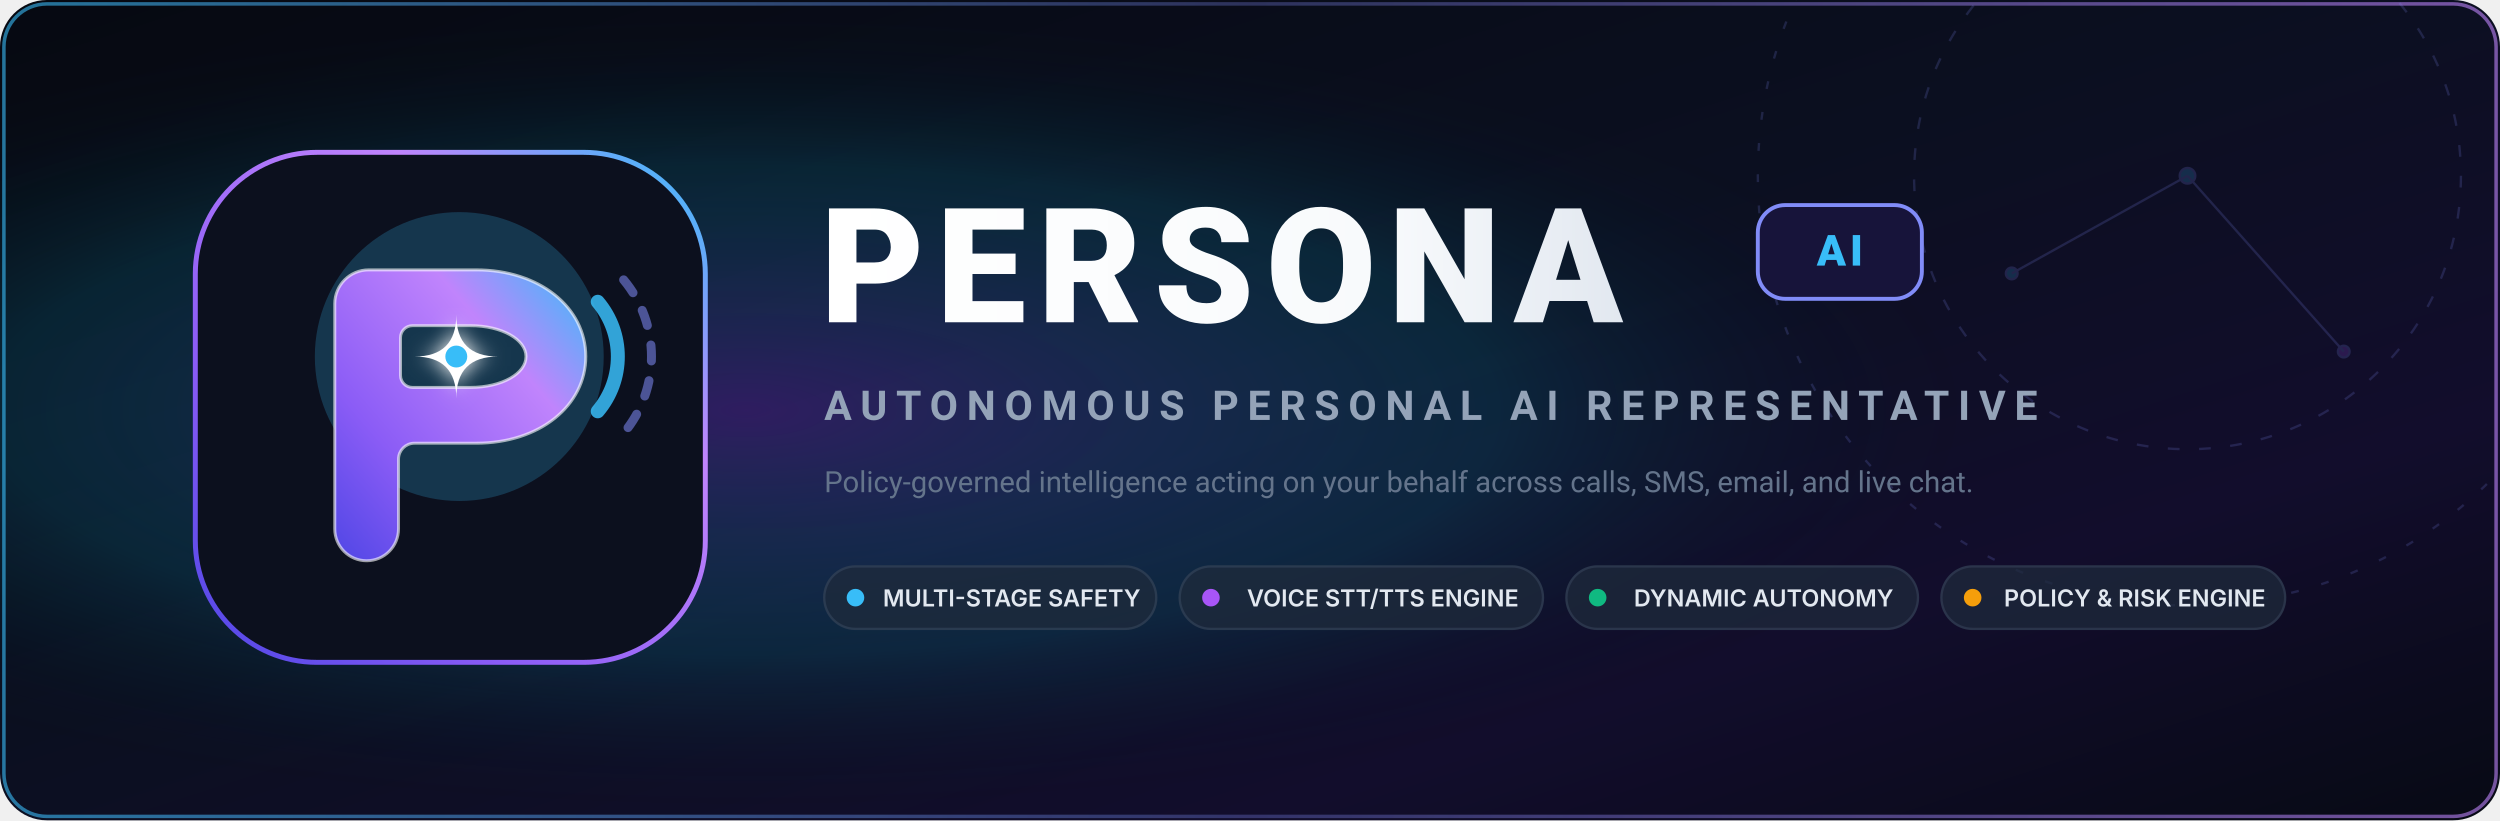
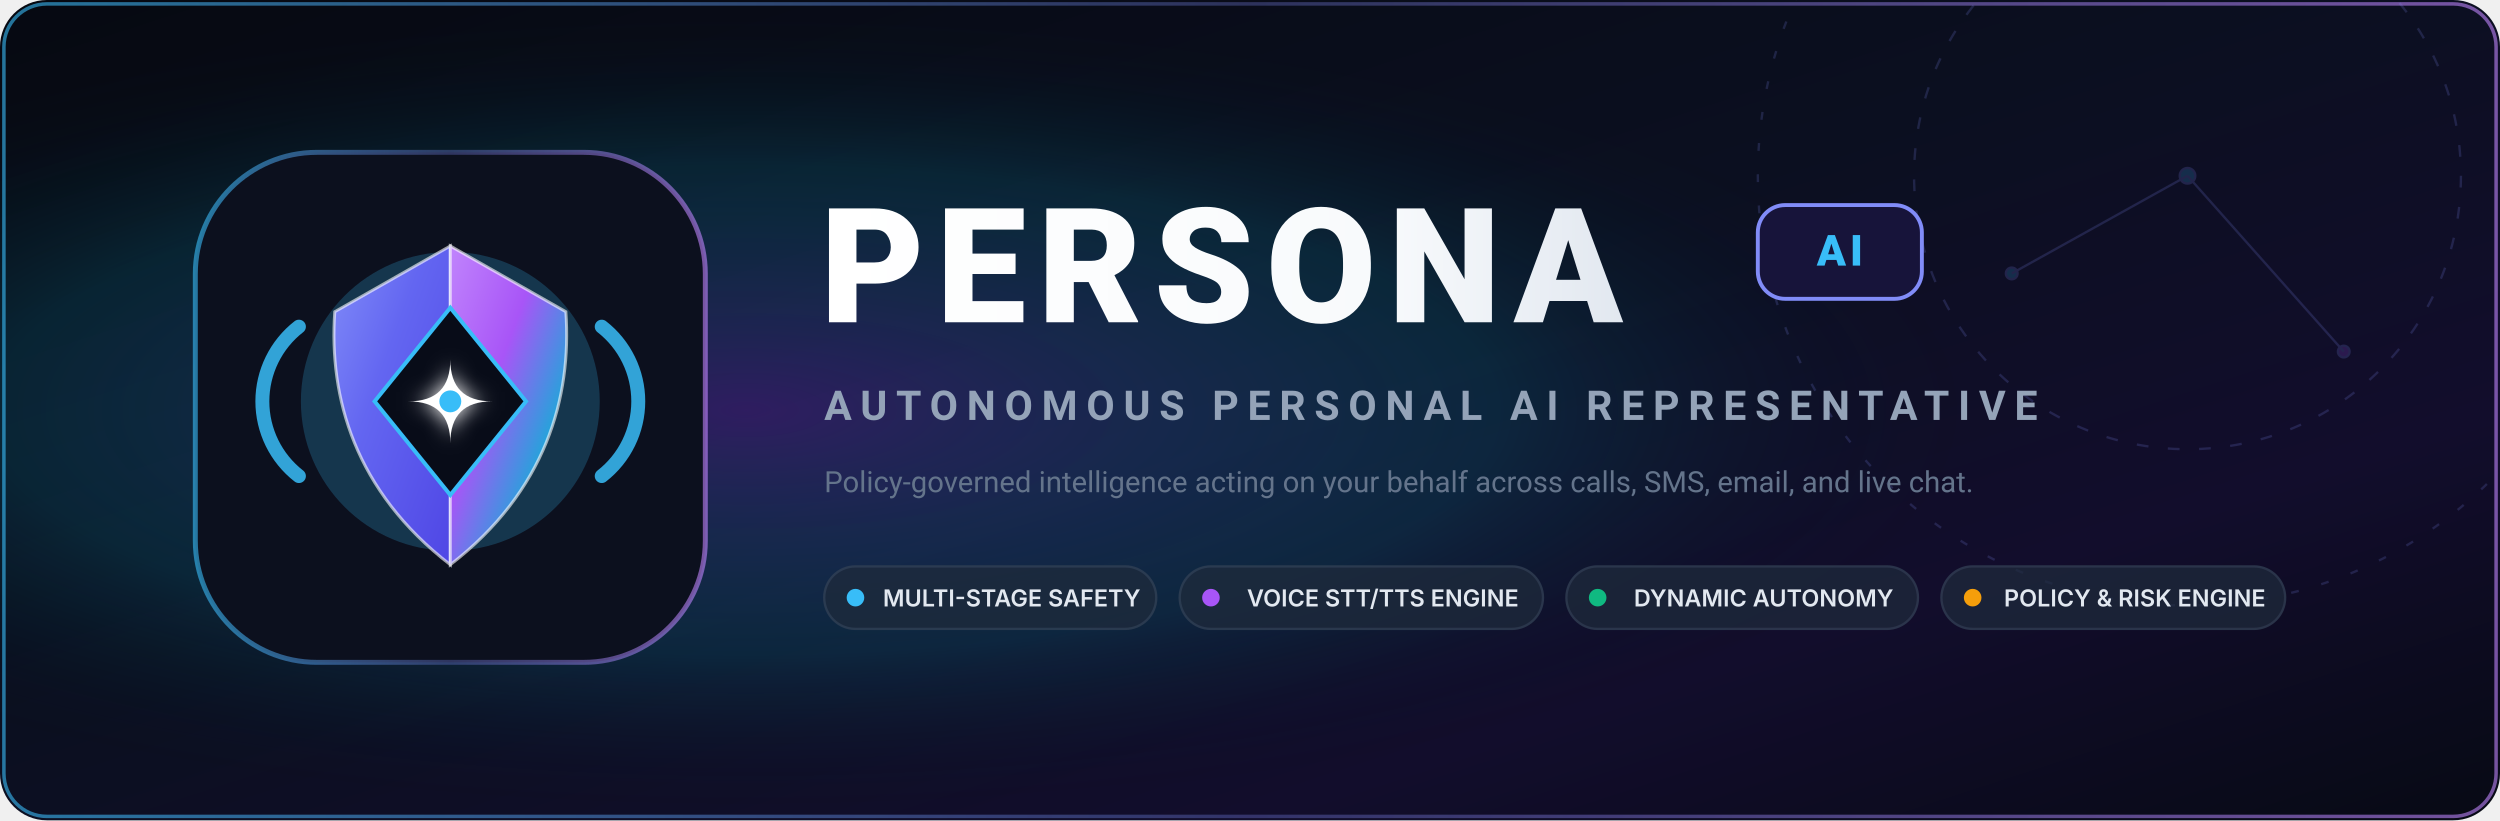
<svg xmlns="http://www.w3.org/2000/svg" viewBox="0 0 1280 420" width="1280" height="420">
  <defs>
    <linearGradient id="bannerBg" x1="0%" y1="0%" x2="100%" y2="100%">
      <stop offset="0%" stop-color="#060911" />
      <stop offset="45%" stop-color="#0B0F20" />
      <stop offset="75%" stop-color="#120D2C" />
      <stop offset="100%" stop-color="#070A14" />
    </linearGradient>
    <radialGradient id="bannerAura" cx="30%" cy="50%" r="50%">
      <stop offset="0%" stop-color="#7C3AED" stop-opacity="0.32" />
      <stop offset="60%" stop-color="#06B6D4" stop-opacity="0.14" />
      <stop offset="100%" stop-color="#000000" stop-opacity="0" />
    </radialGradient>
    <linearGradient id="bannerBorder" x1="0%" y1="0%" x2="100%" y2="0%">
      <stop offset="0%" stop-color="#38BDF8" stop-opacity="0.6" />
      <stop offset="50%" stop-color="#818CF8" stop-opacity="0.3" />
      <stop offset="100%" stop-color="#C084FC" stop-opacity="0.6" />
    </linearGradient>
    <linearGradient id="heroText" x1="0%" y1="0%" x2="100%" y2="0%">
      <stop offset="0%" stop-color="#FFFFFF" />
      <stop offset="70%" stop-color="#F8FAFC" />
      <stop offset="100%" stop-color="#E2E8F0" />
    </linearGradient>
-     <linearGradient id="heroGradient" x1="0%" y1="100%" x2="100%" y2="0%">
-       <stop offset="0%" stop-color="#4F46E5" />
-       <stop offset="30%" stop-color="#8B5CF6" />
-       <stop offset="70%" stop-color="#C084FC" />
+     <linearGradient id="shieldLeftBanner" x1="0%" y1="0%" x2="100%" y2="100%">
+       <stop offset="0%" stop-color="#818CF8" />
+       <stop offset="40%" stop-color="#6366F1" />
+       <stop offset="100%" stop-color="#4F46E5" />
+     </linearGradient>
+     <linearGradient id="shieldRightBanner" x1="0%" y1="0%" x2="100%" y2="100%">
+       <stop offset="0%" stop-color="#C084FC" />
+       <stop offset="40%" stop-color="#A855F7" />
+       <stop offset="80%" stop-color="#06B6D4" />
      <stop offset="100%" stop-color="#38BDF8" />
    </linearGradient>
    <filter id="heroGlow" x="-20%" y="-20%" width="140%" height="140%">
      <feGaussianBlur stdDeviation="10" result="blur" />
      <feComposite in="SourceGraphic" in2="blur" operator="over" />
    </filter>
  </defs>
  <rect width="1280" height="420" rx="24" fill="url(#bannerBg)" />
  <rect width="1280" height="420" rx="24" fill="url(#bannerAura)" />
  <rect width="1276" height="416" x="2" y="2" rx="22" fill="none" stroke="url(#bannerBorder)" stroke-width="1.8" />
  <g opacity="0.18" stroke="#818CF8" stroke-width="1.2" fill="none">
    <circle cx="1120" cy="90" r="140" stroke-dasharray="6 10" />
    <circle cx="1120" cy="90" r="220" stroke-dasharray="4 12" />
    <circle cx="1120" cy="90" r="4" fill="#38BDF8" />
    <circle cx="1200" cy="180" r="3" fill="#A855F7" />
    <line x1="1120" y1="90" x2="1200" y2="180" />
    <circle cx="1030" cy="140" r="3" fill="#38BDF8" />
    <line x1="1120" y1="90" x2="1030" y2="140" />
  </g>
  <g transform="translate(100, 78) scale(0.51)">
-     <rect width="512" height="512" rx="122" fill="#0C101E" stroke="url(#heroGradient)" stroke-width="5" />
-     <circle cx="265" cy="205" r="145" fill="#38BDF8" opacity="0.22" />
-     <path d="M 404 150 A 85 85 0 0 1 404 260" fill="none" stroke="#38BDF8" stroke-width="14" stroke-linecap="round" opacity="0.85" />
-     <path d="M 430 128 A 120 120 0 0 1 430 282" fill="none" stroke="#818CF8" stroke-width="9" stroke-linecap="round" opacity="0.55" stroke-dasharray="16 20" />
-     <path fill-rule="evenodd" d="             M 140 152 A 34 34 0 0 1 174 118 H 282 C 346 118 392 156 392 205 C 392 254 346 292 282 292 H 220 A 16 16 0 0 0 204 308 V 378 A 32 32 0 0 1 140 378 Z             M 218 174 H 276 C 308 174 332 188 332 205 C 332 222 308 236 276 236 H 218 A 12 12 0 0 1 206 224 V 186 A 12 12 0 0 1 218 174 Z           " fill="url(#heroGradient)" stroke="#FFFFFF" stroke-width="3" stroke-opacity="0.6" />
-     <g transform="translate(262, 205)">
+     <rect width="512" height="512" rx="122" fill="#0C101E" stroke="url(#bannerBorder)" stroke-width="5" />
+     <circle cx="256" cy="250" r="150" fill="#38BDF8" opacity="0.22" />
+     <path d="M 408 175 A 95 95 0 0 1 408 325" fill="none" stroke="#38BDF8" stroke-width="14" stroke-linecap="round" opacity="0.85" />
+     <path d="M 104 175 A 95 95 0 0 0 104 325" fill="none" stroke="#38BDF8" stroke-width="14" stroke-linecap="round" opacity="0.85" />
+     <path d="M 256 94 L 140 160 C 134 246 160 340 256 414 L 256 94 Z" fill="url(#shieldLeftBanner)" stroke="#FFFFFF" stroke-width="3" stroke-opacity="0.6" />
+     <path d="M 256 94 L 372 160 C 378 246 352 340 256 414 L 256 94 Z" fill="url(#shieldRightBanner)" stroke="#FFFFFF" stroke-width="3" stroke-opacity="0.6" />
+     <polygon points="256,156 332,250 256,344 180,250" fill="#080C18" stroke="#38BDF8" stroke-width="4" />
+     <g transform="translate(256, 250)">
      <path d="M 0 -42 Q 0 0 42 0 Q 0 0 0 42 Q 0 0 -42 0 Q 0 0 0 -42 Z" fill="#FFFFFF" filter="url(#heroGlow)" />
      <circle cx="0" cy="0" r="11" fill="#38BDF8" />
    </g>
  </g>
  <g transform="translate(420, 165)">
    <text font-family="-apple-system, BlinkMacSystemFont, 'Segoe UI', Roboto, 'Inter', sans-serif" font-size="82" font-weight="900" letter-spacing="6" fill="url(#heroText)">PERSONA</text>
    <g transform="translate(480, -60)">
      <rect width="84" height="48" rx="14" fill="#17143A" stroke="#818CF8" stroke-width="2" />
      <text x="42" y="31" font-family="-apple-system, BlinkMacSystemFont, 'Segoe UI', Roboto, sans-serif" font-size="22" font-weight="800" letter-spacing="2" fill="#38BDF8" text-anchor="middle">AI</text>
    </g>
  </g>
  <g transform="translate(422, 215)">
    <text font-family="-apple-system, BlinkMacSystemFont, 'Segoe UI', Roboto, 'Inter', sans-serif" font-size="21" font-weight="600" letter-spacing="4.5" fill="#94A3B8">AUTONOMOUS PERSONAL AI REPRESENTATIVE</text>
  </g>
  <g transform="translate(422, 252)">
    <text font-family="-apple-system, BlinkMacSystemFont, 'Segoe UI', Roboto, sans-serif" font-size="15" font-weight="400" fill="#64748B">Policy-governed intelligence acting on your behalf across calls, SMS, email, and live chat.</text>
  </g>
  <g transform="translate(422, 290)">
    <g transform="translate(0, 0)">
      <rect width="170" height="32" rx="16" fill="#1E293B" opacity="0.75" stroke="#334155" stroke-width="1.2" />
      <circle cx="16" cy="16" r="4.5" fill="#38BDF8" />
      <text x="96" y="20.5" font-family="-apple-system, BlinkMacSystemFont, 'Segoe UI', sans-serif" font-size="12" font-weight="600" fill="#E2E8F0" text-anchor="middle">MULTI-STAGE SAFETY</text>
    </g>
    <g transform="translate(182, 0)">
      <rect width="186" height="32" rx="16" fill="#1E293B" opacity="0.75" stroke="#334155" stroke-width="1.2" />
      <circle cx="16" cy="16" r="4.5" fill="#A855F7" />
      <text x="104" y="20.5" font-family="-apple-system, BlinkMacSystemFont, 'Segoe UI', sans-serif" font-size="12" font-weight="600" fill="#E2E8F0" text-anchor="middle">VOICE STT/TTS ENGINE</text>
    </g>
    <g transform="translate(380, 0)">
      <rect width="180" height="32" rx="16" fill="#1E293B" opacity="0.75" stroke="#334155" stroke-width="1.2" />
      <circle cx="16" cy="16" r="4.5" fill="#10B981" />
      <text x="101" y="20.5" font-family="-apple-system, BlinkMacSystemFont, 'Segoe UI', sans-serif" font-size="12" font-weight="600" fill="#E2E8F0" text-anchor="middle">DYNAMIC AUTONOMY</text>
    </g>
    <g transform="translate(572, 0)">
      <rect width="176" height="32" rx="16" fill="#1E293B" opacity="0.75" stroke="#334155" stroke-width="1.2" />
      <circle cx="16" cy="16" r="4.5" fill="#F59E0B" />
      <text x="99" y="20.5" font-family="-apple-system, BlinkMacSystemFont, 'Segoe UI', sans-serif" font-size="12" font-weight="600" fill="#E2E8F0" text-anchor="middle">POLICY &amp; RISK ENGINE</text>
    </g>
  </g>
</svg>
